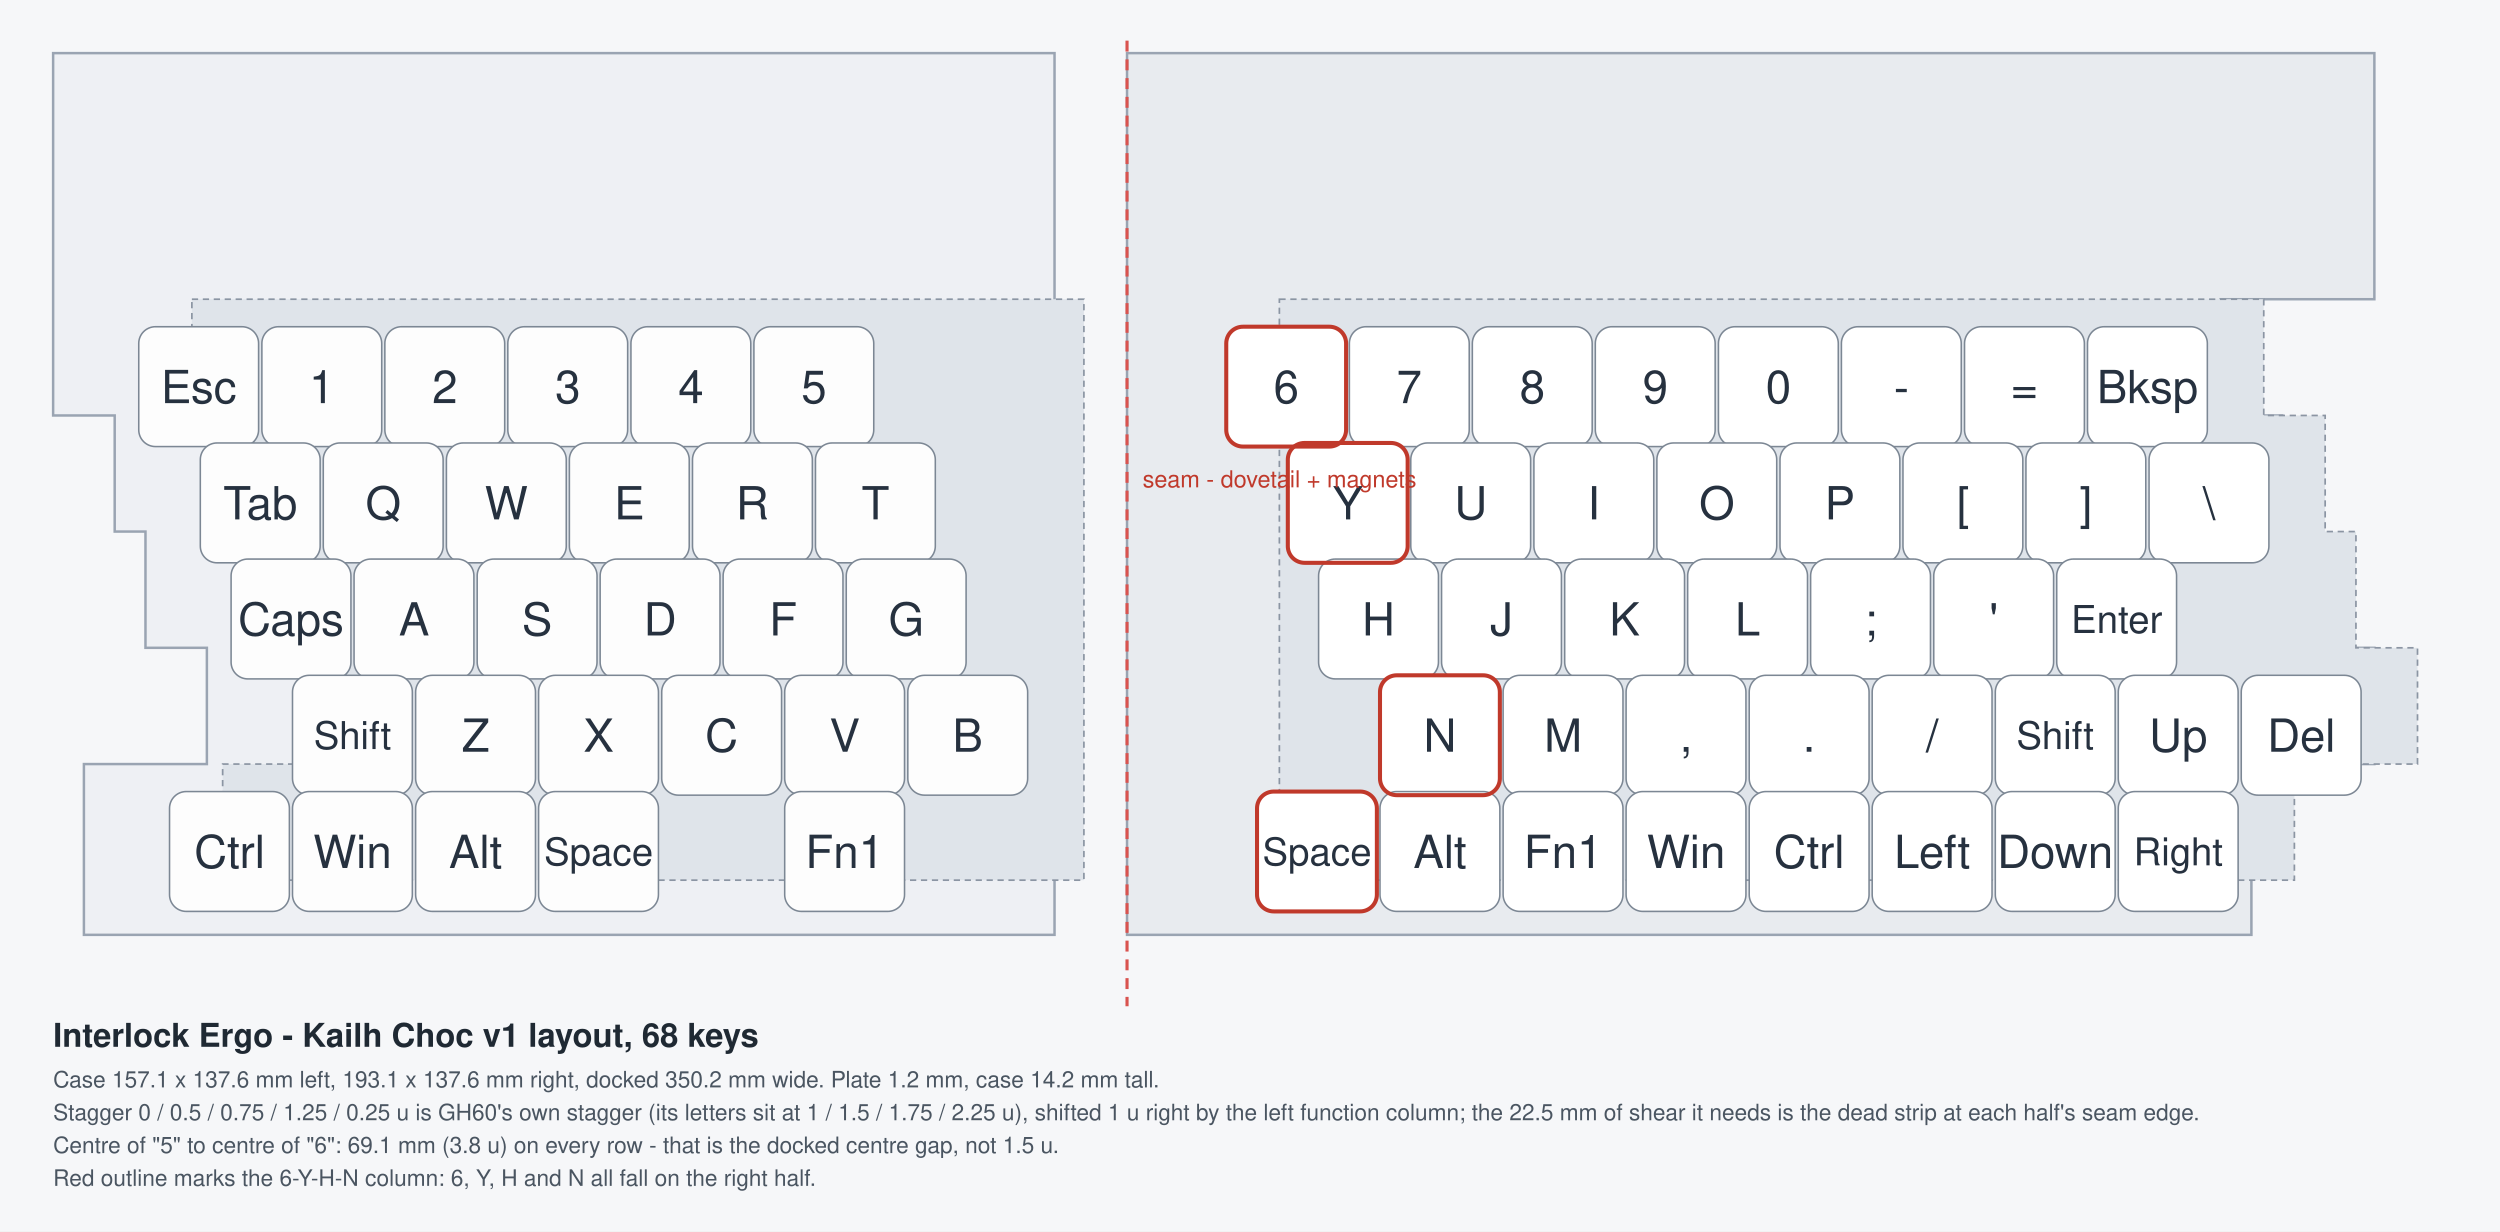
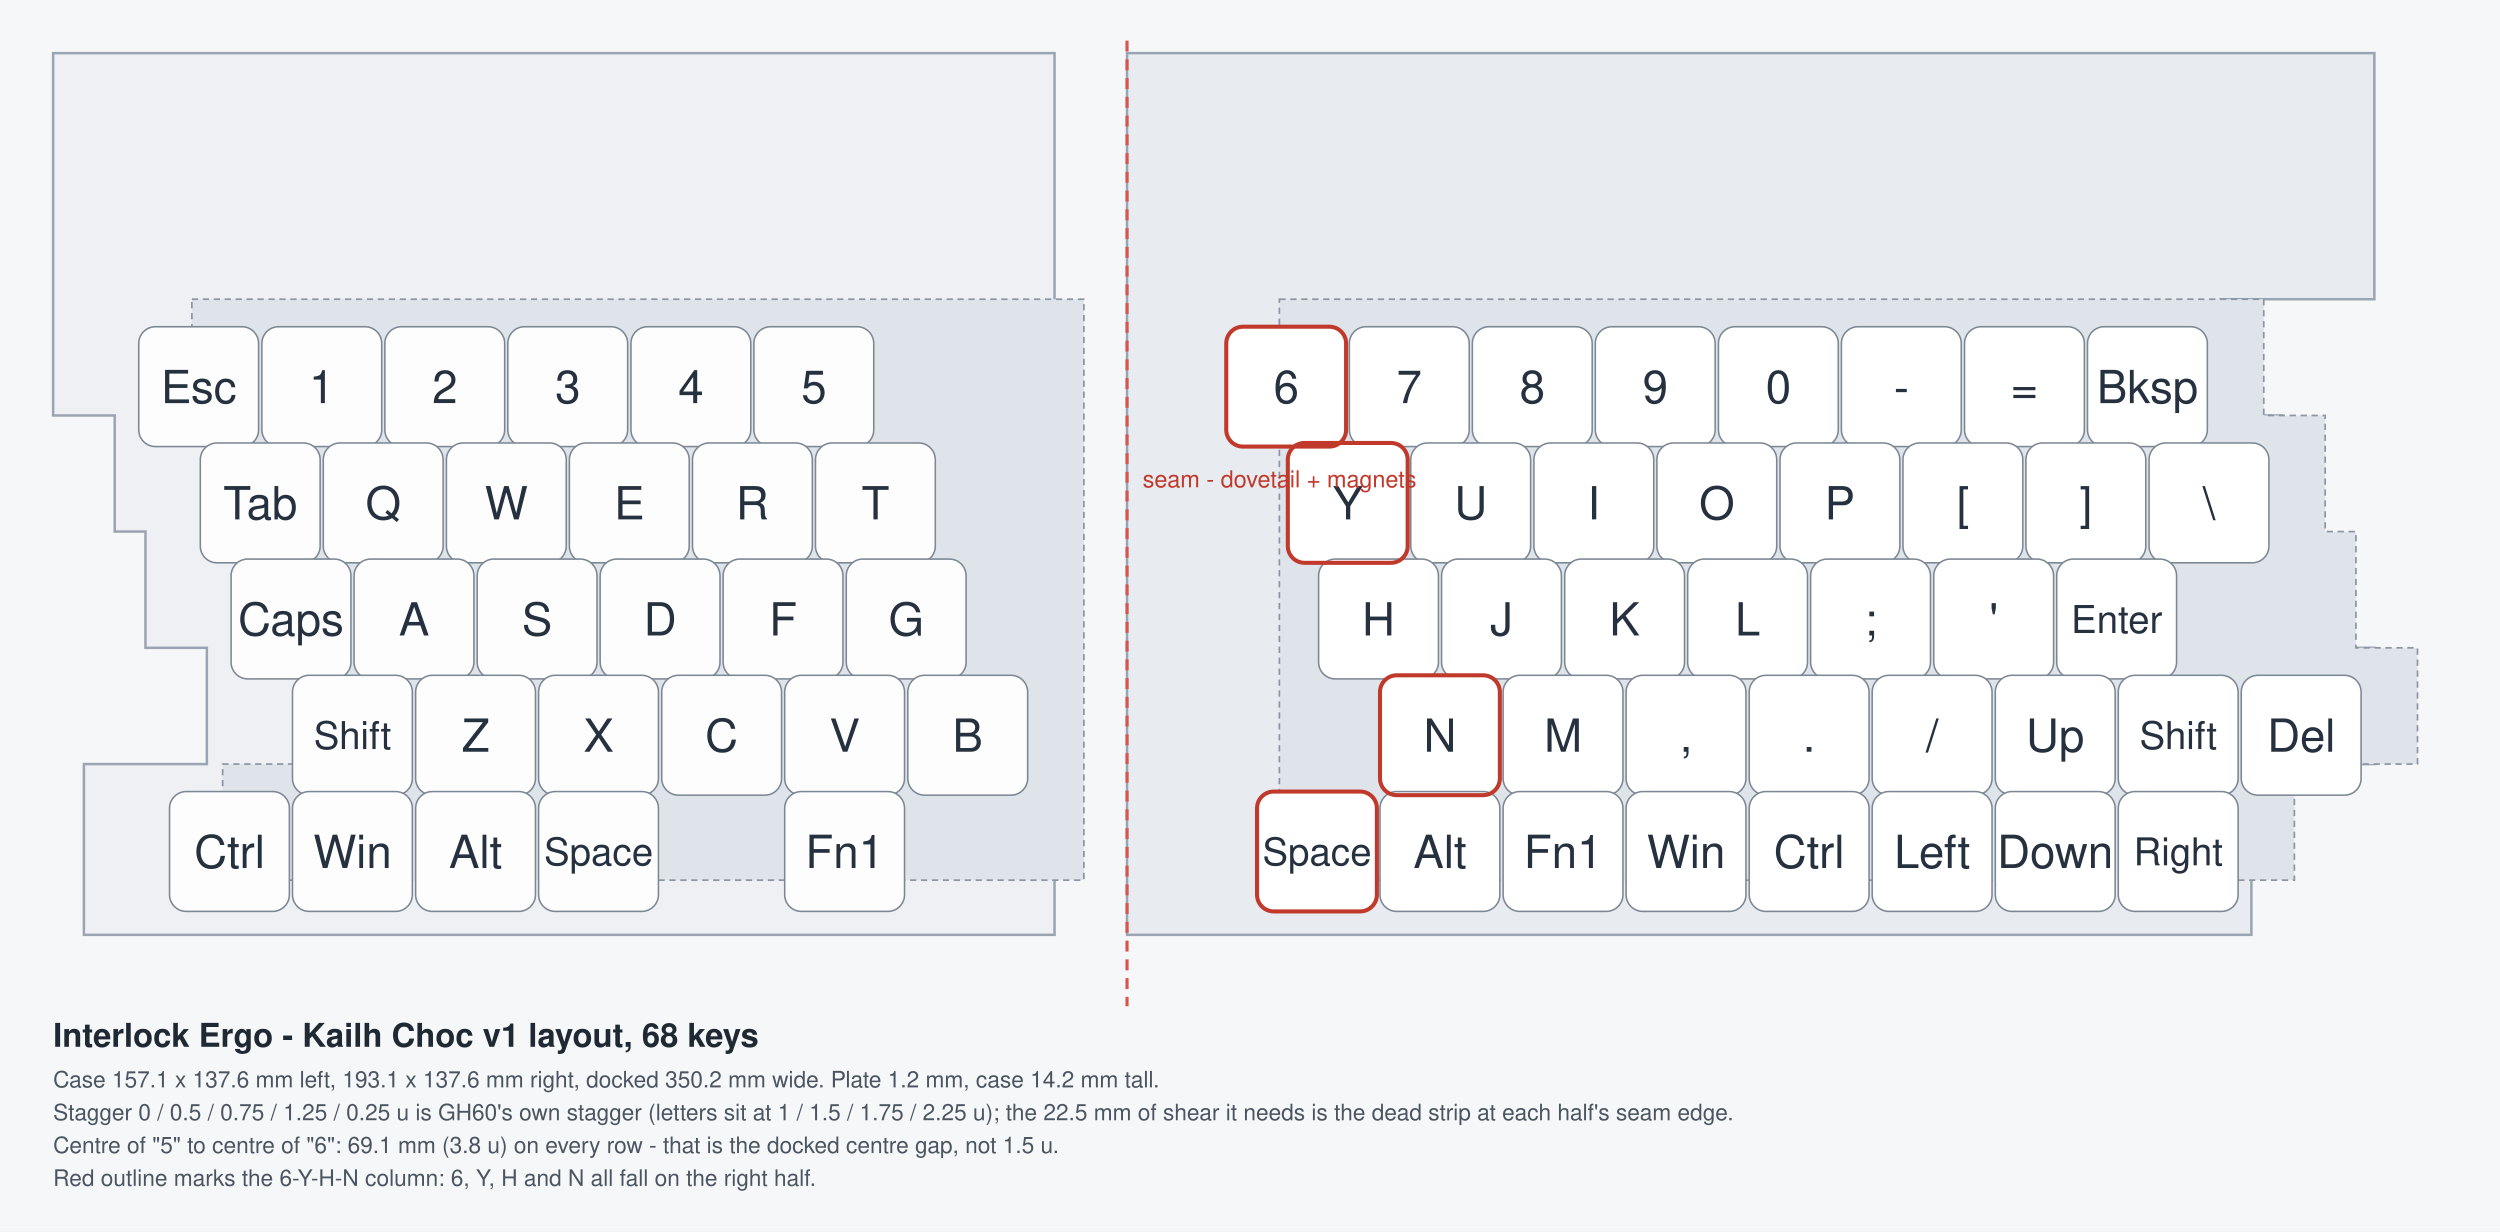
<svg xmlns="http://www.w3.org/2000/svg" width="1600" height="788" viewBox="0 0 1600 788" font-family="ui-sans-serif, -apple-system, Segoe UI, Helvetica, Arial, sans-serif">
  <rect width="1600" height="788" fill="#f6f7f9" />
  <polygon points="34.0,34.0 674.9,34.0 674.9,598.3 53.7,598.3 53.7,489.0 132.4,489.0 132.4,414.6 93.1,414.6 93.1,340.2 73.4,340.2 73.4,265.9 34.0,265.9" fill="#eef0f4" stroke="#9aa4b2" stroke-width="1.6" />
  <polygon points="721.3,34.0 1519.6,34.0 1519.6,191.5 1421.2,191.5 1421.2,265.9 1460.6,265.9 1460.6,340.2 1480.3,340.2 1480.3,414.6 1519.6,414.6 1519.6,489.0 1440.9,489.0 1440.9,598.3 721.3,598.3" fill="#e8ebef" stroke="#9aa4b2" stroke-width="1.6" />
  <polygon points="122.8,191.5 693.7,191.5 693.7,563.3 142.5,563.3 142.5,489.0 221.2,489.0 221.2,414.6 181.9,414.6 181.9,340.2 162.2,340.2 162.2,265.9 122.8,265.9" fill="#dfe4ea" stroke="#8b95a3" stroke-width="1.1" stroke-dasharray="4 3" />
  <polygon points="818.8,191.5 1448.8,191.5 1448.8,265.9 1488.1,265.9 1488.1,340.2 1507.8,340.2 1507.8,414.6 1547.2,414.6 1547.2,489.0 1468.4,489.0 1468.4,563.3 818.8,563.3" fill="#dfe4ea" stroke="#8b95a3" stroke-width="1.1" stroke-dasharray="4 3" />
  <line x1="721.3" y1="26" x2="721.3" y2="644.0" stroke="#d9534f" stroke-width="2" stroke-dasharray="7 5" />
  <rect x="88.8" y="209.1" width="76.7" height="76.7" rx="10.7" fill="#fdfdfd" stroke="#7c8794" stroke-width="1" />
  <text x="127.2" y="258.0" font-size="29.2" text-anchor="middle" fill="#26313f">Esc</text>
  <rect x="167.6" y="209.1" width="76.7" height="76.7" rx="10.7" fill="#fdfdfd" stroke="#7c8794" stroke-width="1" />
  <text x="205.9" y="258.0" font-size="29.2" text-anchor="middle" fill="#26313f">1</text>
  <rect x="246.3" y="209.1" width="76.7" height="76.7" rx="10.7" fill="#fdfdfd" stroke="#7c8794" stroke-width="1" />
  <text x="284.7" y="258.0" font-size="29.2" text-anchor="middle" fill="#26313f">2</text>
  <rect x="325.0" y="209.1" width="76.7" height="76.7" rx="10.7" fill="#fdfdfd" stroke="#7c8794" stroke-width="1" />
  <text x="363.4" y="258.0" font-size="29.2" text-anchor="middle" fill="#26313f">3</text>
  <rect x="403.8" y="209.1" width="76.7" height="76.7" rx="10.7" fill="#fdfdfd" stroke="#7c8794" stroke-width="1" />
  <text x="442.2" y="258.0" font-size="29.2" text-anchor="middle" fill="#26313f">4</text>
  <rect x="482.5" y="209.1" width="76.7" height="76.7" rx="10.7" fill="#fdfdfd" stroke="#7c8794" stroke-width="1" />
  <text x="520.9" y="258.0" font-size="29.2" text-anchor="middle" fill="#26313f">5</text>
  <rect x="784.8" y="209.1" width="76.7" height="76.7" rx="10.7" fill="#ffffff" stroke="#7c8794" stroke-width="1" />
  <text x="823.2" y="258.0" font-size="29.2" text-anchor="middle" fill="#26313f">6</text>
  <rect x="863.6" y="209.1" width="76.7" height="76.7" rx="10.7" fill="#ffffff" stroke="#7c8794" stroke-width="1" />
  <text x="901.9" y="258.0" font-size="29.2" text-anchor="middle" fill="#26313f">7</text>
  <rect x="942.3" y="209.1" width="76.7" height="76.7" rx="10.7" fill="#ffffff" stroke="#7c8794" stroke-width="1" />
  <text x="980.7" y="258.0" font-size="29.2" text-anchor="middle" fill="#26313f">8</text>
  <rect x="1021.0" y="209.1" width="76.7" height="76.7" rx="10.7" fill="#ffffff" stroke="#7c8794" stroke-width="1" />
  <text x="1059.4" y="258.0" font-size="29.2" text-anchor="middle" fill="#26313f">9</text>
  <rect x="1099.8" y="209.1" width="76.7" height="76.7" rx="10.7" fill="#ffffff" stroke="#7c8794" stroke-width="1" />
  <text x="1138.2" y="258.0" font-size="29.2" text-anchor="middle" fill="#26313f">0</text>
  <rect x="1178.5" y="209.1" width="76.7" height="76.7" rx="10.7" fill="#ffffff" stroke="#7c8794" stroke-width="1" />
  <text x="1216.9" y="258.0" font-size="29.2" text-anchor="middle" fill="#26313f">-</text>
  <rect x="1257.3" y="209.1" width="76.7" height="76.7" rx="10.7" fill="#ffffff" stroke="#7c8794" stroke-width="1" />
  <text x="1295.6" y="258.0" font-size="29.2" text-anchor="middle" fill="#26313f">=</text>
  <rect x="1336.0" y="209.1" width="76.7" height="76.7" rx="10.7" fill="#ffffff" stroke="#7c8794" stroke-width="1" />
  <text x="1374.4" y="258.0" font-size="29.2" text-anchor="middle" fill="#26313f">Bksp</text>
  <rect x="128.2" y="283.5" width="76.7" height="76.7" rx="10.7" fill="#fdfdfd" stroke="#7c8794" stroke-width="1" />
  <text x="166.6" y="332.4" font-size="29.2" text-anchor="middle" fill="#26313f">Tab</text>
  <rect x="206.9" y="283.5" width="76.7" height="76.7" rx="10.7" fill="#fdfdfd" stroke="#7c8794" stroke-width="1" />
  <text x="245.3" y="332.4" font-size="29.2" text-anchor="middle" fill="#26313f">Q</text>
  <rect x="285.7" y="283.5" width="76.7" height="76.7" rx="10.7" fill="#fdfdfd" stroke="#7c8794" stroke-width="1" />
  <text x="324.0" y="332.4" font-size="29.2" text-anchor="middle" fill="#26313f">W</text>
  <rect x="364.4" y="283.5" width="76.7" height="76.7" rx="10.7" fill="#fdfdfd" stroke="#7c8794" stroke-width="1" />
  <text x="402.8" y="332.4" font-size="29.2" text-anchor="middle" fill="#26313f">E</text>
  <rect x="443.2" y="283.5" width="76.7" height="76.7" rx="10.7" fill="#fdfdfd" stroke="#7c8794" stroke-width="1" />
  <text x="481.5" y="332.4" font-size="29.2" text-anchor="middle" fill="#26313f">R</text>
  <rect x="521.9" y="283.5" width="76.7" height="76.7" rx="10.7" fill="#fdfdfd" stroke="#7c8794" stroke-width="1" />
  <text x="560.3" y="332.4" font-size="29.2" text-anchor="middle" fill="#26313f">T</text>
  <rect x="824.2" y="283.5" width="76.7" height="76.7" rx="10.7" fill="#ffffff" stroke="#7c8794" stroke-width="1" />
  <text x="862.6" y="332.4" font-size="29.2" text-anchor="middle" fill="#26313f">Y</text>
  <rect x="902.9" y="283.5" width="76.7" height="76.7" rx="10.7" fill="#ffffff" stroke="#7c8794" stroke-width="1" />
  <text x="941.3" y="332.4" font-size="29.2" text-anchor="middle" fill="#26313f">U</text>
  <rect x="981.7" y="283.5" width="76.7" height="76.7" rx="10.7" fill="#ffffff" stroke="#7c8794" stroke-width="1" />
  <text x="1020.0" y="332.4" font-size="29.2" text-anchor="middle" fill="#26313f">I</text>
  <rect x="1060.4" y="283.5" width="76.7" height="76.7" rx="10.7" fill="#ffffff" stroke="#7c8794" stroke-width="1" />
  <text x="1098.8" y="332.4" font-size="29.2" text-anchor="middle" fill="#26313f">O</text>
  <rect x="1139.2" y="283.5" width="76.7" height="76.7" rx="10.7" fill="#ffffff" stroke="#7c8794" stroke-width="1" />
  <text x="1177.5" y="332.4" font-size="29.2" text-anchor="middle" fill="#26313f">P</text>
  <rect x="1217.9" y="283.5" width="76.7" height="76.7" rx="10.7" fill="#ffffff" stroke="#7c8794" stroke-width="1" />
  <text x="1256.3" y="332.4" font-size="29.2" text-anchor="middle" fill="#26313f">[</text>
  <rect x="1296.6" y="283.5" width="76.7" height="76.7" rx="10.7" fill="#ffffff" stroke="#7c8794" stroke-width="1" />
  <text x="1335.0" y="332.4" font-size="29.2" text-anchor="middle" fill="#26313f">]</text>
  <rect x="1375.4" y="283.5" width="76.7" height="76.7" rx="10.7" fill="#ffffff" stroke="#7c8794" stroke-width="1" />
  <text x="1413.8" y="332.4" font-size="29.2" text-anchor="middle" fill="#26313f">\</text>
  <rect x="147.9" y="357.8" width="76.7" height="76.7" rx="10.7" fill="#fdfdfd" stroke="#7c8794" stroke-width="1" />
  <text x="186.2" y="406.7" font-size="29.2" text-anchor="middle" fill="#26313f">Caps</text>
  <rect x="226.6" y="357.8" width="76.7" height="76.7" rx="10.7" fill="#fdfdfd" stroke="#7c8794" stroke-width="1" />
  <text x="265.0" y="406.7" font-size="29.2" text-anchor="middle" fill="#26313f">A</text>
  <rect x="305.4" y="357.8" width="76.7" height="76.7" rx="10.7" fill="#fdfdfd" stroke="#7c8794" stroke-width="1" />
  <text x="343.7" y="406.7" font-size="29.2" text-anchor="middle" fill="#26313f">S</text>
  <rect x="384.1" y="357.8" width="76.7" height="76.7" rx="10.7" fill="#fdfdfd" stroke="#7c8794" stroke-width="1" />
  <text x="422.5" y="406.7" font-size="29.2" text-anchor="middle" fill="#26313f">D</text>
  <rect x="462.8" y="357.8" width="76.7" height="76.7" rx="10.7" fill="#fdfdfd" stroke="#7c8794" stroke-width="1" />
  <text x="501.2" y="406.7" font-size="29.2" text-anchor="middle" fill="#26313f">F</text>
  <rect x="541.6" y="357.8" width="76.7" height="76.7" rx="10.7" fill="#fdfdfd" stroke="#7c8794" stroke-width="1" />
  <text x="580.0" y="406.7" font-size="29.2" text-anchor="middle" fill="#26313f">G</text>
  <rect x="843.9" y="357.8" width="76.7" height="76.7" rx="10.7" fill="#ffffff" stroke="#7c8794" stroke-width="1" />
  <text x="882.2" y="406.7" font-size="29.2" text-anchor="middle" fill="#26313f">H</text>
  <rect x="922.6" y="357.8" width="76.7" height="76.7" rx="10.7" fill="#ffffff" stroke="#7c8794" stroke-width="1" />
  <text x="961.0" y="406.7" font-size="29.2" text-anchor="middle" fill="#26313f">J</text>
  <rect x="1001.4" y="357.8" width="76.7" height="76.7" rx="10.7" fill="#ffffff" stroke="#7c8794" stroke-width="1" />
  <text x="1039.7" y="406.7" font-size="29.2" text-anchor="middle" fill="#26313f">K</text>
  <rect x="1080.1" y="357.8" width="76.7" height="76.7" rx="10.7" fill="#ffffff" stroke="#7c8794" stroke-width="1" />
  <text x="1118.5" y="406.7" font-size="29.2" text-anchor="middle" fill="#26313f">L</text>
  <rect x="1158.8" y="357.8" width="76.7" height="76.7" rx="10.7" fill="#ffffff" stroke="#7c8794" stroke-width="1" />
  <text x="1197.2" y="406.7" font-size="29.2" text-anchor="middle" fill="#26313f">;</text>
  <rect x="1237.6" y="357.8" width="76.7" height="76.7" rx="10.7" fill="#ffffff" stroke="#7c8794" stroke-width="1" />
  <text x="1276.0" y="406.7" font-size="29.2" text-anchor="middle" fill="#26313f">'</text>
  <rect x="1316.3" y="357.8" width="76.7" height="76.7" rx="10.7" fill="#ffffff" stroke="#7c8794" stroke-width="1" />
  <text x="1354.7" y="405.1" font-size="24.6" text-anchor="middle" fill="#26313f">Enter</text>
  <rect x="187.2" y="432.2" width="76.7" height="76.7" rx="10.7" fill="#fdfdfd" stroke="#7c8794" stroke-width="1" />
  <text x="225.6" y="479.4" font-size="24.6" text-anchor="middle" fill="#26313f">Shift</text>
  <rect x="266.0" y="432.2" width="76.7" height="76.7" rx="10.7" fill="#fdfdfd" stroke="#7c8794" stroke-width="1" />
  <text x="304.4" y="481.1" font-size="29.2" text-anchor="middle" fill="#26313f">Z</text>
  <rect x="344.7" y="432.2" width="76.7" height="76.7" rx="10.7" fill="#fdfdfd" stroke="#7c8794" stroke-width="1" />
  <text x="383.1" y="481.1" font-size="29.2" text-anchor="middle" fill="#26313f">X</text>
  <rect x="423.5" y="432.2" width="76.7" height="76.7" rx="10.7" fill="#fdfdfd" stroke="#7c8794" stroke-width="1" />
  <text x="461.8" y="481.1" font-size="29.2" text-anchor="middle" fill="#26313f">C</text>
  <rect x="502.2" y="432.2" width="76.7" height="76.7" rx="10.7" fill="#fdfdfd" stroke="#7c8794" stroke-width="1" />
  <text x="540.6" y="481.1" font-size="29.2" text-anchor="middle" fill="#26313f">V</text>
  <rect x="581.0" y="432.2" width="76.7" height="76.7" rx="10.7" fill="#fdfdfd" stroke="#7c8794" stroke-width="1" />
  <text x="619.3" y="481.1" font-size="29.2" text-anchor="middle" fill="#26313f">B</text>
  <rect x="883.2" y="432.2" width="76.7" height="76.7" rx="10.7" fill="#ffffff" stroke="#7c8794" stroke-width="1" />
  <text x="921.6" y="481.1" font-size="29.2" text-anchor="middle" fill="#26313f">N</text>
  <rect x="962.0" y="432.2" width="76.7" height="76.7" rx="10.7" fill="#ffffff" stroke="#7c8794" stroke-width="1" />
  <text x="1000.4" y="481.1" font-size="29.2" text-anchor="middle" fill="#26313f">M</text>
  <rect x="1040.7" y="432.2" width="76.7" height="76.7" rx="10.7" fill="#ffffff" stroke="#7c8794" stroke-width="1" />
  <text x="1079.1" y="481.1" font-size="29.2" text-anchor="middle" fill="#26313f">,</text>
  <rect x="1119.5" y="432.2" width="76.7" height="76.7" rx="10.7" fill="#ffffff" stroke="#7c8794" stroke-width="1" />
  <text x="1157.8" y="481.1" font-size="29.2" text-anchor="middle" fill="#26313f">.</text>
  <rect x="1198.2" y="432.2" width="76.7" height="76.7" rx="10.7" fill="#ffffff" stroke="#7c8794" stroke-width="1" />
  <text x="1236.6" y="481.1" font-size="29.2" text-anchor="middle" fill="#26313f">/</text>
  <rect x="1277.0" y="432.2" width="76.7" height="76.7" rx="10.7" fill="#ffffff" stroke="#7c8794" stroke-width="1" />
-   <text x="1315.3" y="479.4" font-size="24.6" text-anchor="middle" fill="#26313f">Shift</text>
+   <text x="1315.3" y="481.1" font-size="29.2" text-anchor="middle" fill="#26313f">Up</text>
  <rect x="1355.7" y="432.2" width="76.7" height="76.7" rx="10.7" fill="#ffffff" stroke="#7c8794" stroke-width="1" />
-   <text x="1394.1" y="481.1" font-size="29.2" text-anchor="middle" fill="#26313f">Up</text>
+   <text x="1394.1" y="479.4" font-size="24.6" text-anchor="middle" fill="#26313f">Shift</text>
  <rect x="1434.4" y="432.2" width="76.7" height="76.7" rx="10.7" fill="#ffffff" stroke="#7c8794" stroke-width="1" />
  <text x="1472.8" y="481.1" font-size="29.2" text-anchor="middle" fill="#26313f">Del</text>
  <rect x="108.5" y="506.6" width="76.7" height="76.7" rx="10.7" fill="#fdfdfd" stroke="#7c8794" stroke-width="1" />
  <text x="146.9" y="555.5" font-size="29.2" text-anchor="middle" fill="#26313f">Ctrl</text>
  <rect x="187.2" y="506.6" width="76.7" height="76.7" rx="10.7" fill="#fdfdfd" stroke="#7c8794" stroke-width="1" />
  <text x="225.6" y="555.5" font-size="29.2" text-anchor="middle" fill="#26313f">Win</text>
  <rect x="266.0" y="506.6" width="76.7" height="76.7" rx="10.7" fill="#fdfdfd" stroke="#7c8794" stroke-width="1" />
  <text x="304.4" y="555.5" font-size="29.2" text-anchor="middle" fill="#26313f">Alt</text>
  <rect x="344.7" y="506.6" width="76.7" height="76.7" rx="10.7" fill="#fdfdfd" stroke="#7c8794" stroke-width="1" />
  <text x="383.1" y="553.8" font-size="24.6" text-anchor="middle" fill="#26313f">Space</text>
  <rect x="502.2" y="506.6" width="76.7" height="76.7" rx="10.7" fill="#fdfdfd" stroke="#7c8794" stroke-width="1" />
  <text x="540.6" y="555.5" font-size="29.2" text-anchor="middle" fill="#26313f">Fn1</text>
  <rect x="804.5" y="506.6" width="76.7" height="76.7" rx="10.7" fill="#ffffff" stroke="#7c8794" stroke-width="1" />
  <text x="842.9" y="553.8" font-size="24.6" text-anchor="middle" fill="#26313f">Space</text>
  <rect x="883.2" y="506.6" width="76.7" height="76.7" rx="10.7" fill="#ffffff" stroke="#7c8794" stroke-width="1" />
  <text x="921.6" y="555.5" font-size="29.2" text-anchor="middle" fill="#26313f">Alt</text>
  <rect x="962.0" y="506.6" width="76.7" height="76.7" rx="10.7" fill="#ffffff" stroke="#7c8794" stroke-width="1" />
  <text x="1000.4" y="555.5" font-size="29.2" text-anchor="middle" fill="#26313f">Fn1</text>
  <rect x="1040.7" y="506.6" width="76.7" height="76.7" rx="10.7" fill="#ffffff" stroke="#7c8794" stroke-width="1" />
  <text x="1079.1" y="555.5" font-size="29.2" text-anchor="middle" fill="#26313f">Win</text>
  <rect x="1119.5" y="506.6" width="76.7" height="76.7" rx="10.7" fill="#ffffff" stroke="#7c8794" stroke-width="1" />
  <text x="1157.8" y="555.5" font-size="29.2" text-anchor="middle" fill="#26313f">Ctrl</text>
  <rect x="1198.2" y="506.6" width="76.7" height="76.7" rx="10.7" fill="#ffffff" stroke="#7c8794" stroke-width="1" />
  <text x="1236.6" y="555.5" font-size="29.2" text-anchor="middle" fill="#26313f">Left</text>
  <rect x="1277.0" y="506.6" width="76.7" height="76.7" rx="10.7" fill="#ffffff" stroke="#7c8794" stroke-width="1" />
  <text x="1315.3" y="555.5" font-size="29.2" text-anchor="middle" fill="#26313f">Down</text>
  <rect x="1355.7" y="506.6" width="76.7" height="76.7" rx="10.7" fill="#ffffff" stroke="#7c8794" stroke-width="1" />
  <text x="1394.1" y="553.8" font-size="24.6" text-anchor="middle" fill="#26313f">Right</text>
  <rect x="784.8" y="209.1" width="76.7" height="76.7" rx="10.7" fill="none" stroke="#c0392b" stroke-width="2.6" />
  <rect x="824.2" y="283.5" width="76.7" height="76.7" rx="10.7" fill="none" stroke="#c0392b" stroke-width="2.6" />
  <rect x="883.2" y="432.2" width="76.7" height="76.7" rx="10.7" fill="none" stroke="#c0392b" stroke-width="2.6" />
  <rect x="804.5" y="506.6" width="76.7" height="76.7" rx="10.7" fill="none" stroke="#c0392b" stroke-width="2.6" />
  <text x="731.3" y="311.9" font-size="15" fill="#c0392b">seam - dovetail + magnets</text>
  <text x="34" y="669.951" font-size="21" font-weight="600" fill="#1f2933">Interlock Ergo - Kailh Choc v1 layout, 68 keys</text>
  <text x="34" y="695.951" font-size="14.5" fill="#4a5561">Case 157.1 x 137.6 mm left, 193.1 x 137.6 mm right, docked 350.2 mm wide. Plate 1.2 mm, case 14.2 mm tall.</text>
-   <text x="34" y="716.951" font-size="14.5" fill="#4a5561">Stagger 0 / 0.5 / 0.75 / 1.25 / 0.25 u is GH60's own stagger (its letters sit at 1 / 1.5 / 1.75 / 2.25 u), shifted 1 u right by the left function column; the 22.5 mm of shear it needs is the dead strip at each half's seam edge.</text>
+   <text x="34" y="716.951" font-size="14.5" fill="#4a5561">Stagger 0 / 0.5 / 0.75 / 1.25 / 0.25 u is GH60's own stagger (letters sit at 1 / 1.5 / 1.75 / 2.25 u); the 22.5 mm of shear it needs is the dead strip at each half's seam edge.</text>
  <text x="34" y="737.951" font-size="14.5" fill="#4a5561">Centre of "5" to centre of "6": 69.1 mm (3.8 u) on every row - that is the docked centre gap, not 1.5 u.</text>
  <text x="34" y="758.951" font-size="14.5" fill="#4a5561">Red outline marks the 6-Y-H-N column: 6, Y, H and N all fall on the right half.</text>
</svg>
